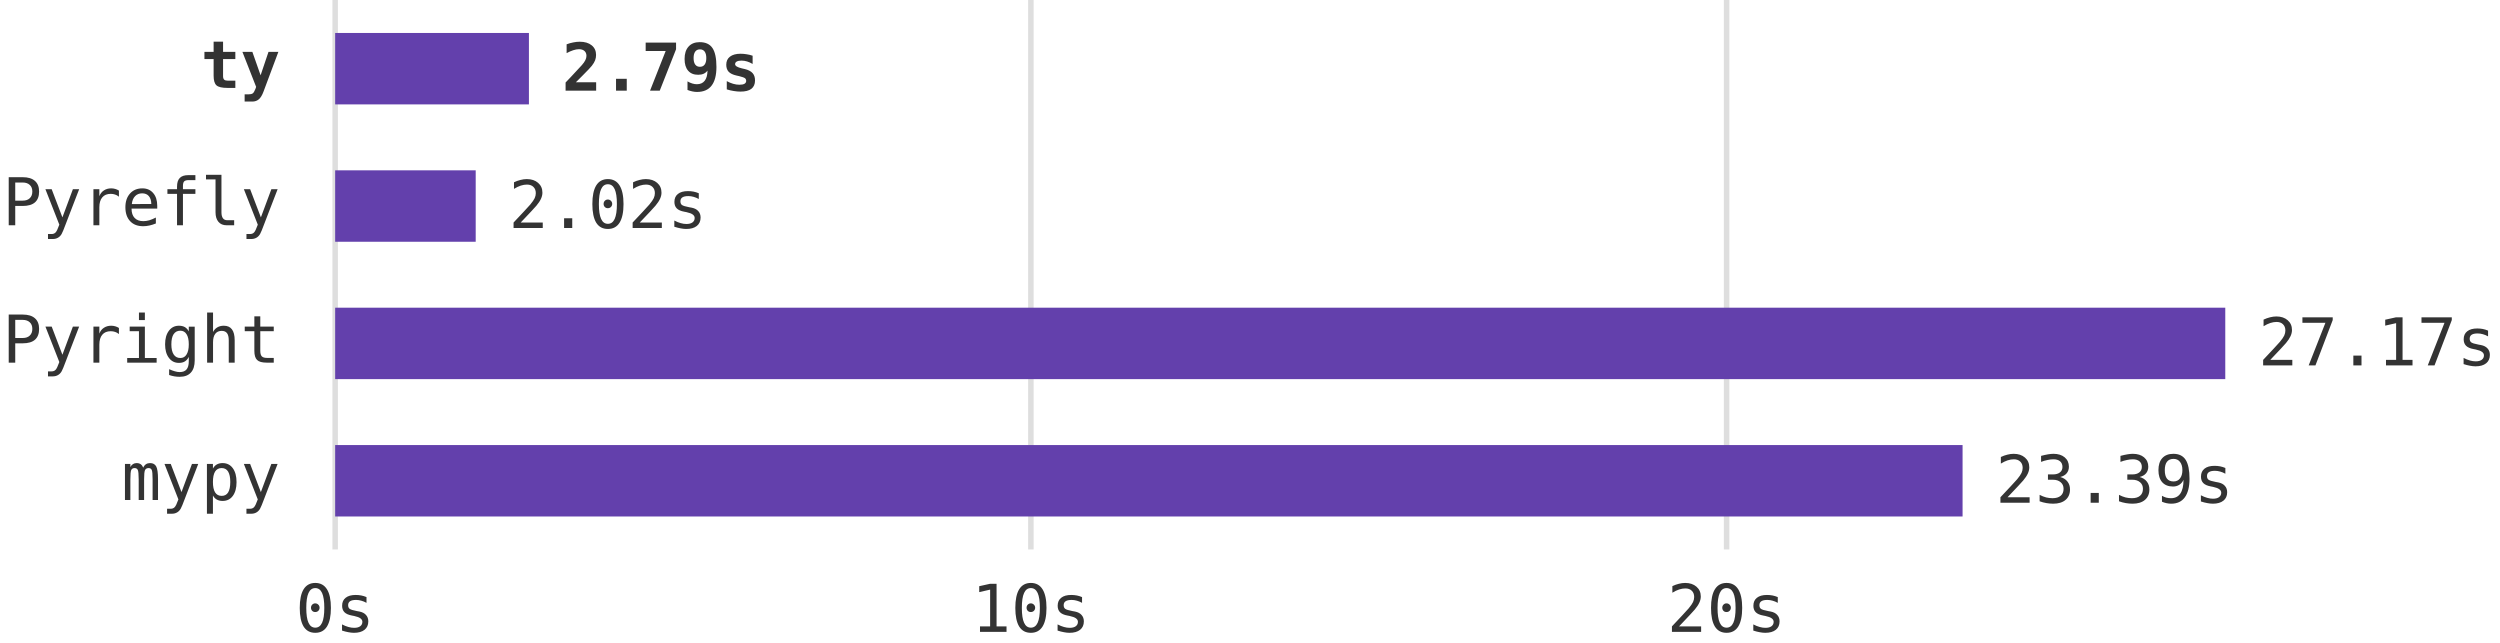
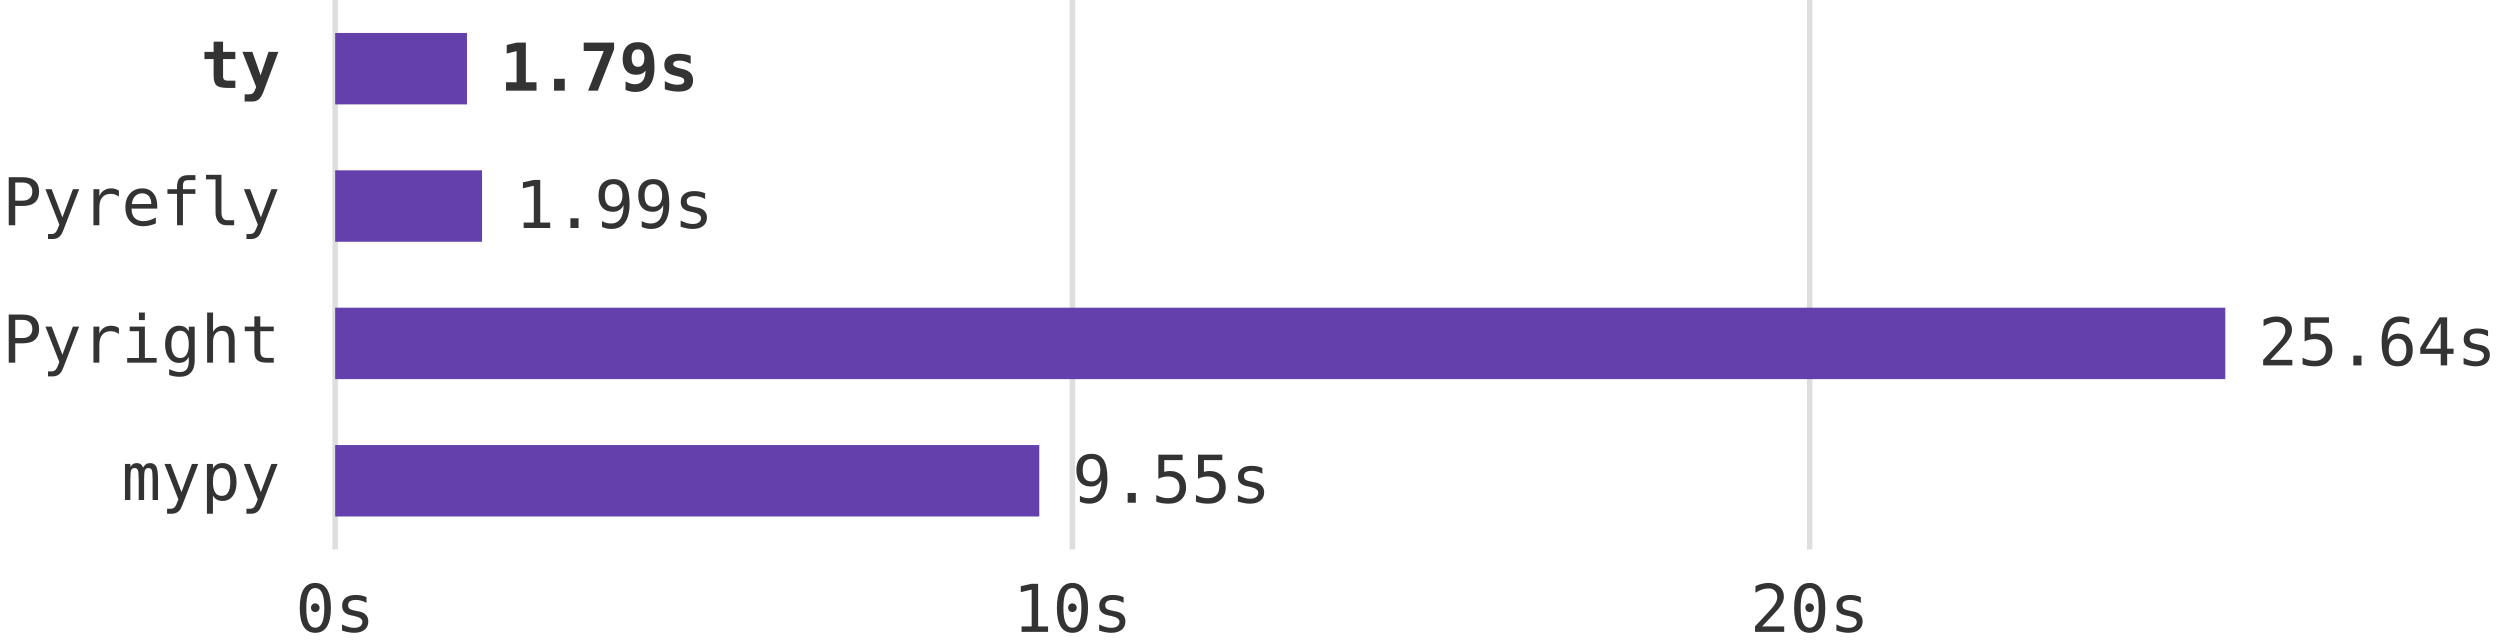
<svg xmlns="http://www.w3.org/2000/svg" viewBox="0 0 455 117" role="img" aria-labelledby="title description">
  <style>
    .benchmarkBar {
      fill: #6340AC;
    }
    .benchmarkLabel {
      fill: #333333;
    }
    .benchmarkGrid {
      stroke: rgba(127, 127, 127, 0.25);
    }
  </style>
  <g transform="translate(61, 0)" font-family="Roboto Mono, monospace" font-size="12">
    <g class="benchmarkGrid" aria-hidden="true">
      <line x1="0.000" y1="0" x2="0.000" y2="100" />
-       <line x1="126.620" y1="0" x2="126.620" y2="100" />
-       <line x1="253.239" y1="0" x2="253.239" y2="100" />
+       <line x1="134.181" y1="0" x2="134.181" y2="100" />
+       <line x1="268.362" y1="0" x2="268.362" y2="100" />
    </g>
    <g class="benchmarkLabel" aria-hidden="true" text-anchor="middle">
      <text x="0.000" y="115">0s</text>
-       <text x="126.620" y="115">10s</text>
-       <text x="253.239" y="115">20s</text>
+       <text x="134.181" y="115">10s</text>
+       <text x="268.362" y="115">20s</text>
    </g>
    <g class="benchmarkLabel" text-anchor="end">
      <text x="-10" y="16" font-weight="bold">ty</text>
      <text x="-10" y="41">Pyrefly</text>
      <text x="-10" y="66">Pyright</text>
      <text x="-10" y="91">mypy</text>
    </g>
    <g class="benchmarkBar">
-       <rect x="0" y="6" width="35.264" height="13" aria-label="ty: 2.785 seconds" />
-       <rect x="0" y="31" width="25.577" height="13" aria-label="Pyrefly: 2.020 seconds" />
-       <rect x="0" y="56" width="344.000" height="13" aria-label="Pyright: 27.168 seconds" />
-       <rect x="0" y="81" width="296.188" height="13" aria-label="mypy: 23.392 seconds" />
+       <rect x="0" y="6" width="23.989" height="13" aria-label="ty: 1.788 seconds" />
+       <rect x="0" y="31" width="26.729" height="13" aria-label="Pyrefly: 1.992 seconds" />
+       <rect x="0" y="56" width="344.000" height="13" aria-label="Pyright: 25.637 seconds" />
+       <rect x="0" y="81" width="128.148" height="13" aria-label="mypy: 9.550 seconds" />
    </g>
    <g class="benchmarkLabel">
-       <text x="41.264" y="16.5" font-weight="bold">2.79s</text>
-       <text x="31.577" y="41.5">2.02s</text>
-       <text x="350.000" y="66.5">27.17s</text>
-       <text x="302.188" y="91.5">23.39s</text>
+       <text x="29.989" y="16.5" font-weight="bold">1.79s</text>
+       <text x="32.729" y="41.5">1.99s</text>
+       <text x="350.000" y="66.5">25.64s</text>
+       <text x="134.148" y="91.5">9.55s</text>
    </g>
  </g>
</svg>
